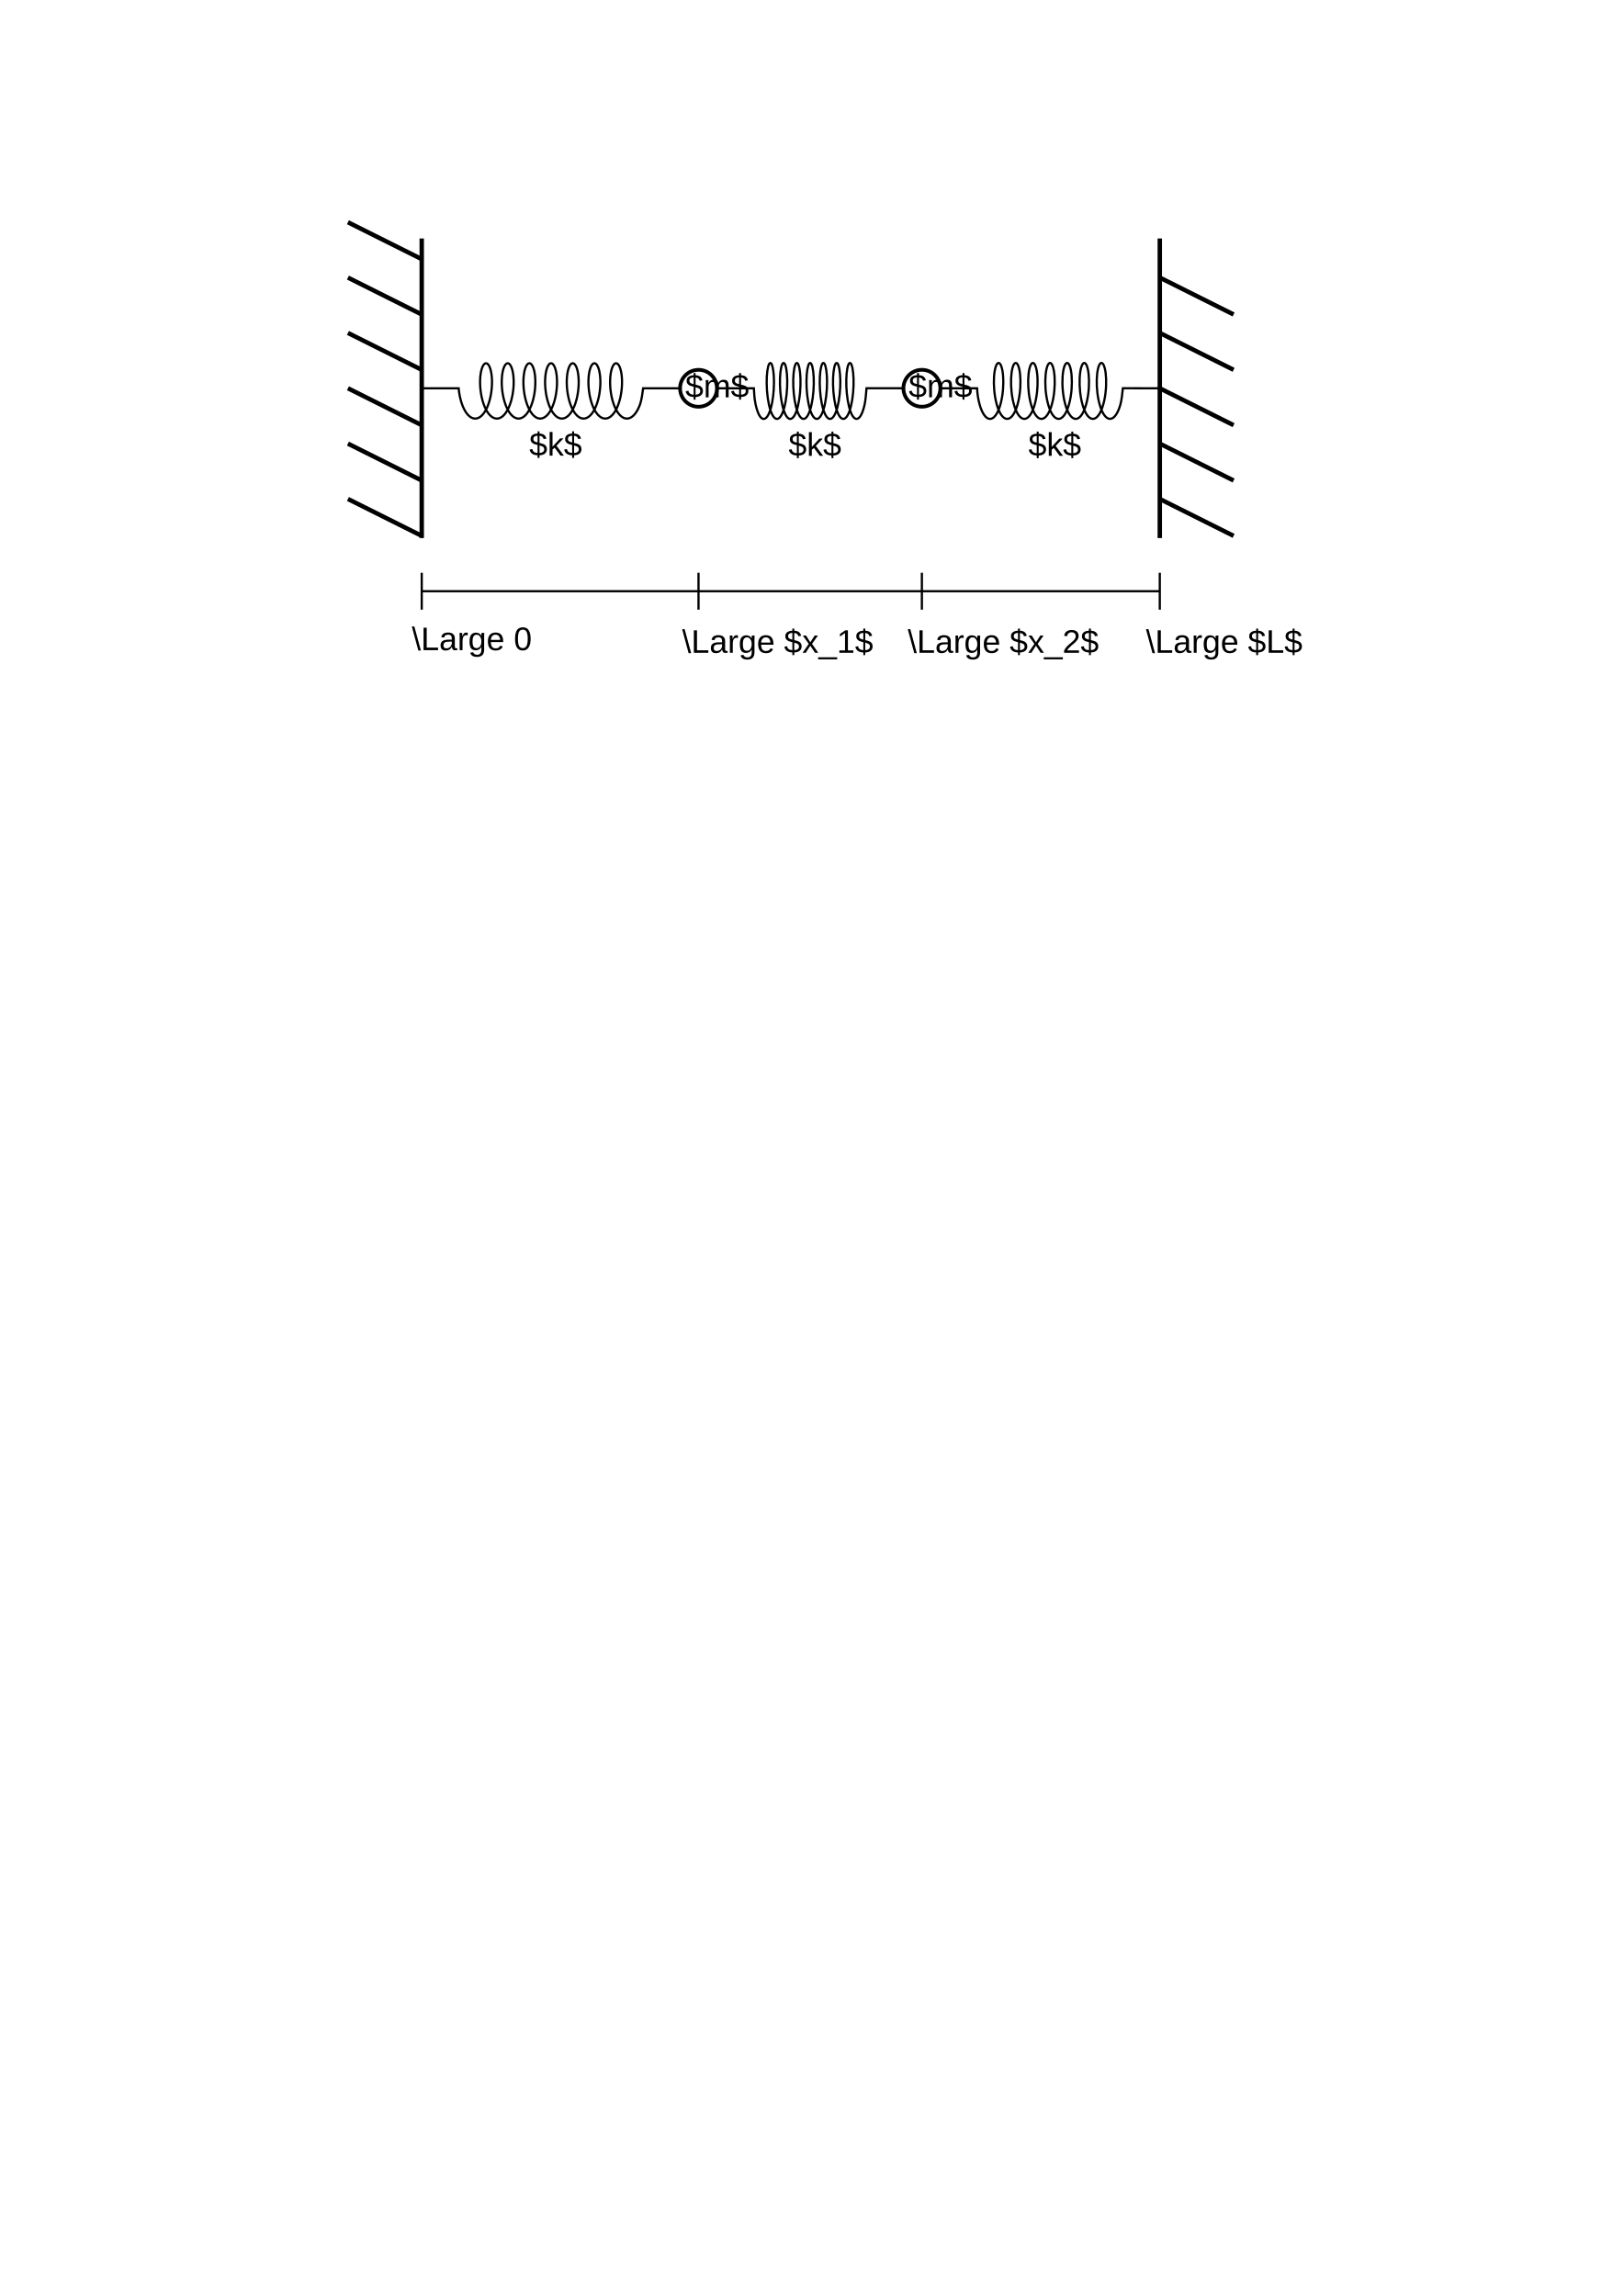
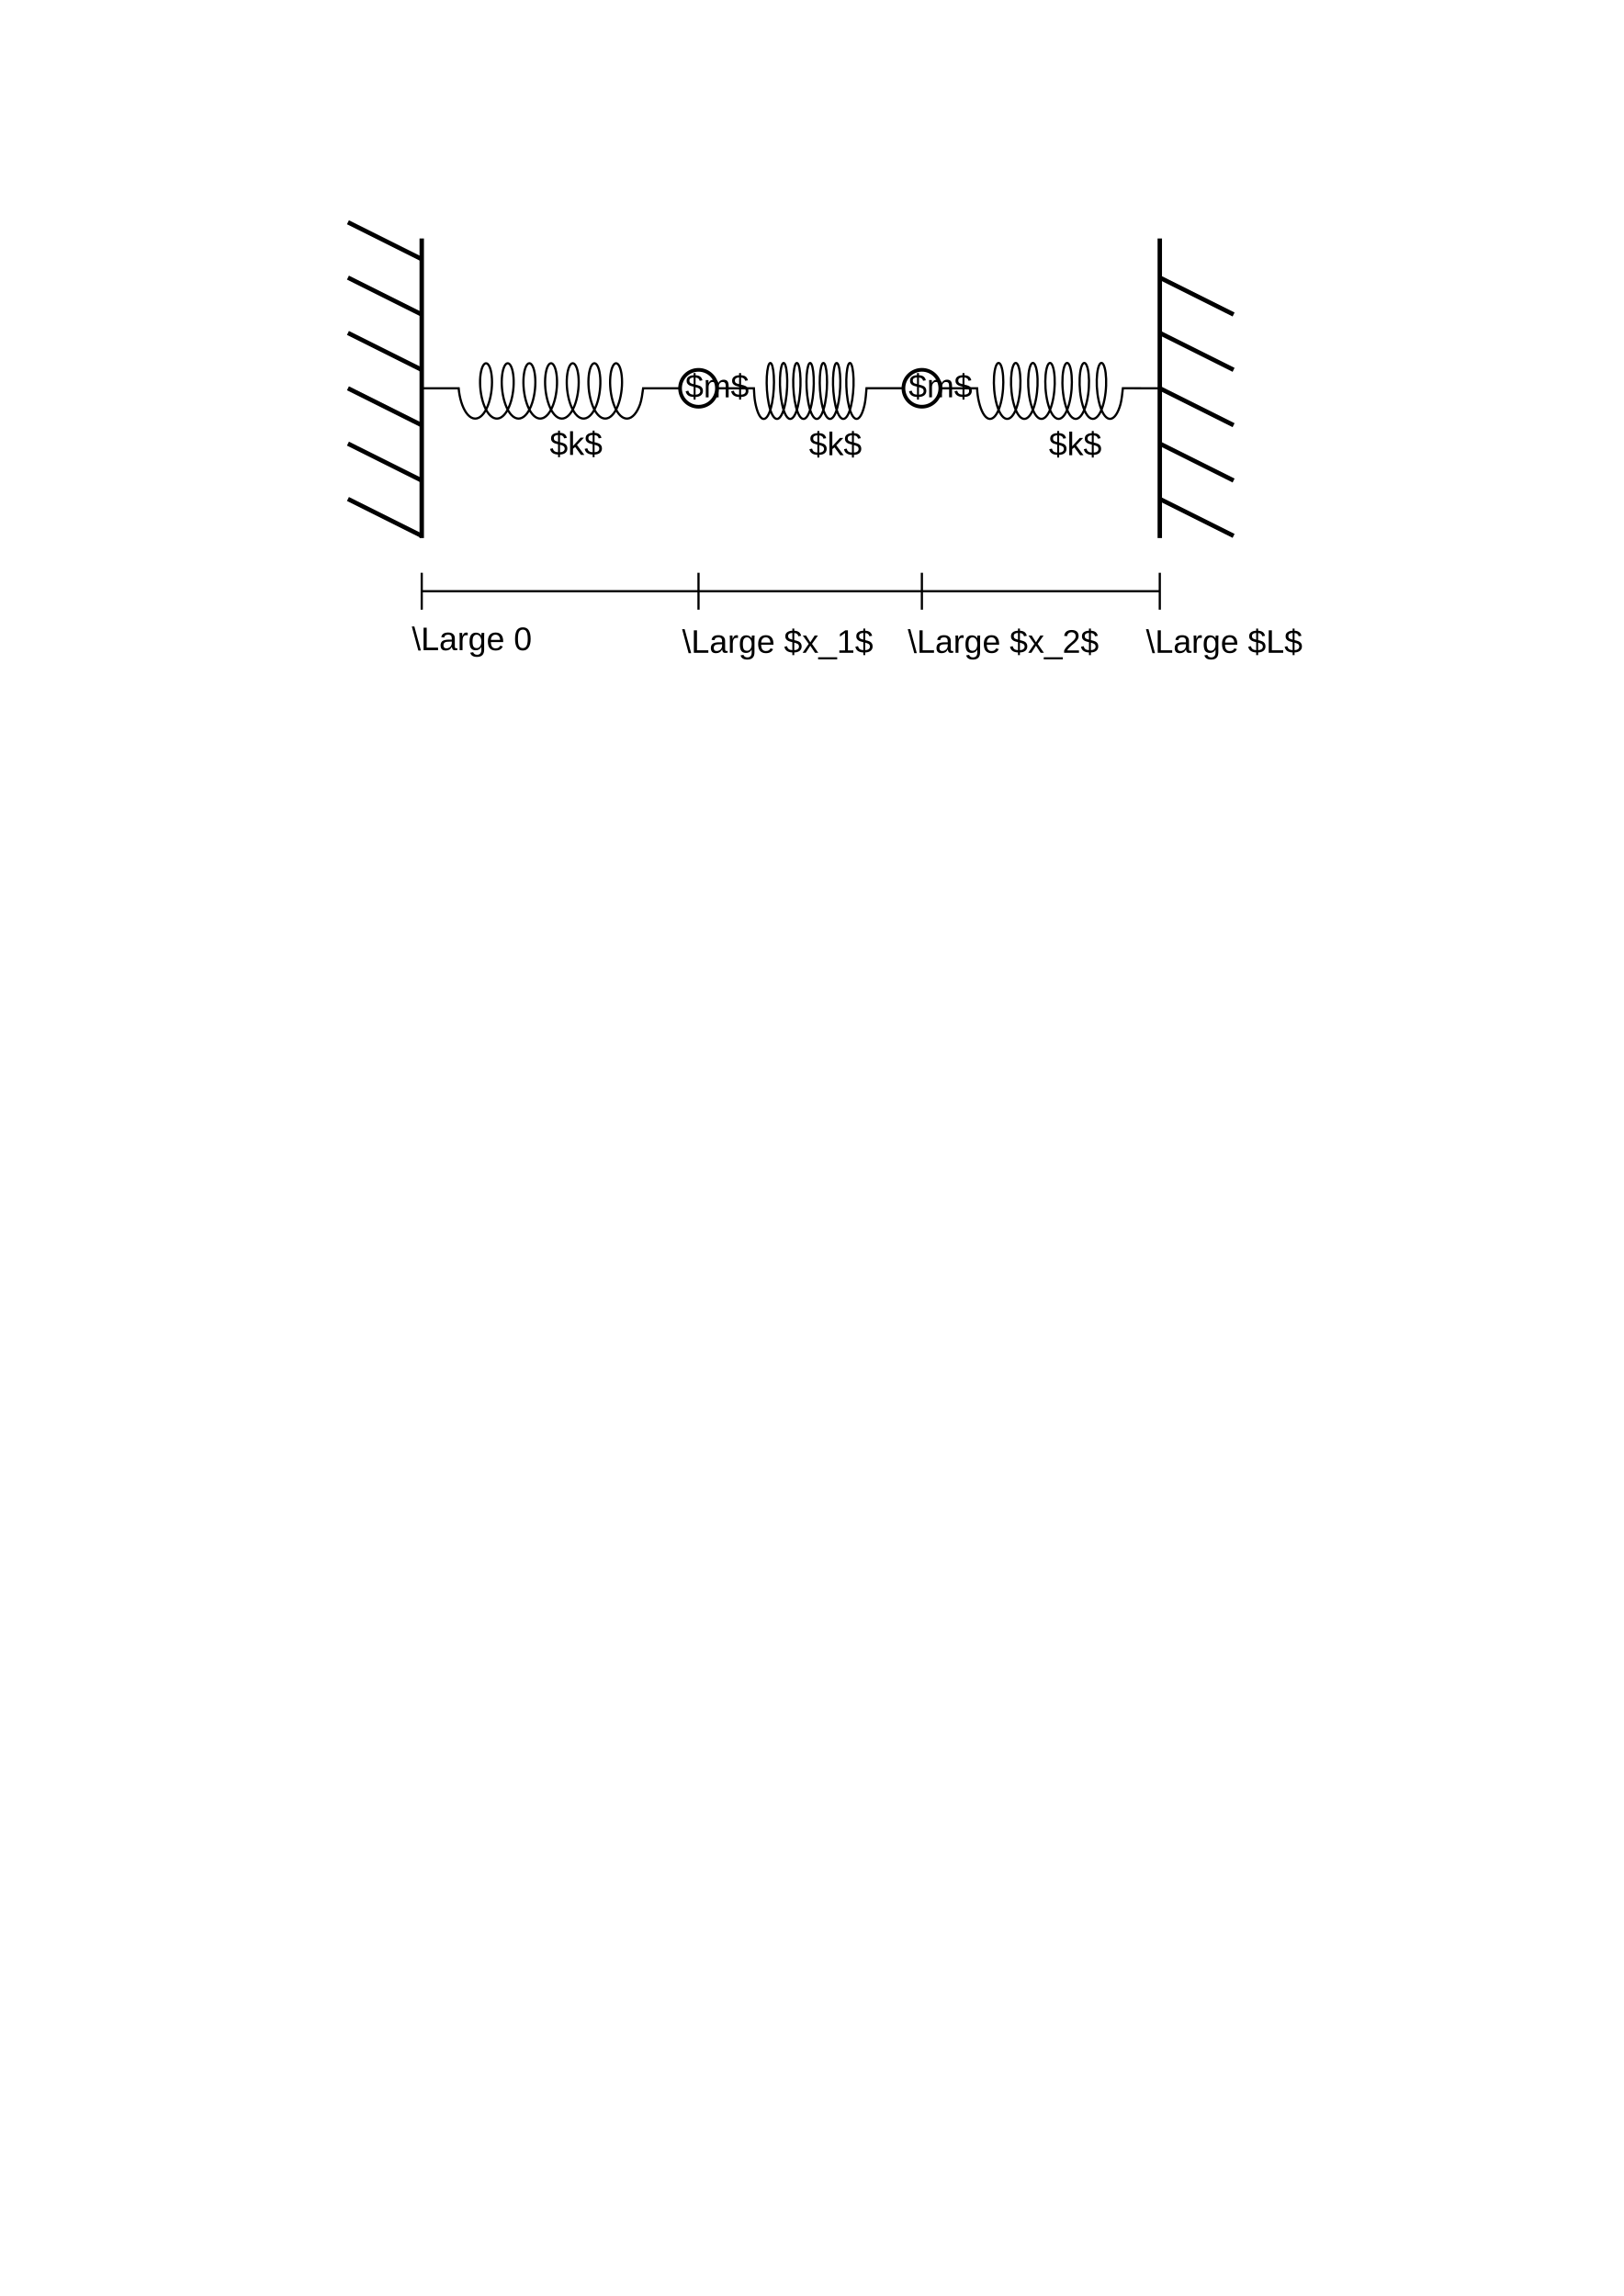
<svg xmlns="http://www.w3.org/2000/svg" width="210mm" height="297mm" viewBox="0 0 210 297" version="1.1" id="svg1">
  <defs id="defs1" />
  <g id="layer1">
    <path style="fill:none;stroke:#000000;stroke-width:0.573;stroke-linecap:square;stroke-linejoin:bevel;stroke-dasharray:none;paint-order:stroke fill markers" d="M 150,69.318 V 31.136" id="path2" />
    <path style="fill:none;stroke:#000000;stroke-width:0.573;stroke-linejoin:round;stroke-dasharray:none;paint-order:stroke fill markers" d="m 150,64.545 9.545,4.773" id="path3" />
    <path style="fill:none;stroke:#000000;stroke-width:0.573;stroke-linejoin:round;stroke-dasharray:none;paint-order:stroke fill markers" d="m 150,57.386 9.545,4.773" id="path3-5" />
    <path style="fill:none;stroke:#000000;stroke-width:0.573;stroke-linejoin:round;stroke-dasharray:none;paint-order:stroke fill markers" d="m 150,50.227 9.545,4.773" id="path3-8" />
    <path style="fill:none;stroke:#000000;stroke-width:0.573;stroke-linejoin:round;stroke-dasharray:none;paint-order:stroke fill markers" d="m 150,43.068 9.545,4.773" id="path3-5-3" />
    <path style="fill:none;stroke:#000000;stroke-width:0.573;stroke-linejoin:round;stroke-dasharray:none;paint-order:stroke fill markers" d="m 150,35.909 9.545,4.773" id="path3-1" />
    <path style="fill:none;stroke:#000000;stroke-width:0.573;stroke-linecap:square;stroke-linejoin:bevel;stroke-dasharray:none;paint-order:stroke fill markers" d="M 54.545,31.136 V 69.318" id="path2-0" />
    <path style="fill:none;stroke:#000000;stroke-width:0.573;stroke-linejoin:round;stroke-dasharray:none;paint-order:stroke fill markers" d="M 54.545,40.682 45,35.909" id="path3-8-1-9" />
    <path style="fill:none;stroke:#000000;stroke-width:0.573;stroke-linejoin:round;stroke-dasharray:none;paint-order:stroke fill markers" d="M 54.545,47.841 45,43.068" id="path3-5-3-8-5" />
    <path style="fill:none;stroke:#000000;stroke-width:0.573;stroke-linejoin:round;stroke-dasharray:none;paint-order:stroke fill markers" d="M 54.545,33.523 45,28.75" id="path4-6" />
    <path style="fill:none;stroke:#000000;stroke-width:0.573;stroke-linejoin:round;stroke-dasharray:none;paint-order:stroke fill markers" d="M 54.545,55 45,50.227" id="path3-1-5-2" />
    <path style="fill:none;stroke:#000000;stroke-width:0.573;stroke-linejoin:round;stroke-dasharray:none;paint-order:stroke fill markers" d="M 54.545,69.318 45,64.545" id="path3-8-1-2-8" />
    <path style="fill:none;stroke:#000000;stroke-width:0.573;stroke-linejoin:round;stroke-dasharray:none;paint-order:stroke fill markers" d="M 54.545,62.159 45,57.386" id="path4-7-5" />
    <ellipse style="fill:none;stroke:#000000;stroke-width:0.477;stroke-linecap:round;stroke-linejoin:bevel;stroke-dasharray:none;paint-order:stroke fill markers" id="path7" cx="90.341" cy="50.227" rx="2.386" ry="2.386" />
    <path style="fill:none;stroke:#000000;stroke-width:0.286;stroke-linecap:butt;stroke-linejoin:miter;stroke-dasharray:none;paint-order:stroke fill markers" d="m 87.955,50.227 -4.773,2e-6 c -0.076,0.606 -0.212,1.551 -0.403,2.081 -0.191,0.529 -0.435,0.982 -0.712,1.301 -0.277,0.319 -0.586,0.505 -0.899,0.534 -0.312,0.029 -0.628,-0.099 -0.916,-0.368 -0.288,-0.269 -0.549,-0.678 -0.759,-1.178 -0.21,-0.499 -0.369,-1.086 -0.467,-1.69 -0.098,-0.603 -0.135,-1.22 -0.115,-1.775 0.02,-0.555 0.095,-1.047 0.209,-1.413 0.113,-0.367 0.264,-0.608 0.423,-0.695 0.159,-0.086 0.327,-0.017 0.473,0.199 0.146,0.216 0.27,0.579 0.347,1.043 0.077,0.464 0.107,1.028 0.076,1.623 -0.031,0.595 -0.122,1.219 -0.271,1.794 -0.15,0.575 -0.357,1.102 -0.607,1.513 -0.25,0.411 -0.541,0.706 -0.847,0.849 -0.306,0.143 -0.626,0.133 -0.93,-0.028 -0.304,-0.162 -0.592,-0.474 -0.836,-0.899 -0.245,-0.425 -0.446,-0.961 -0.588,-1.543 -0.142,-0.581 -0.226,-1.206 -0.249,-1.797 -0.023,-0.591 0.013,-1.147 0.096,-1.598 0.083,-0.451 0.211,-0.798 0.36,-0.996 0.149,-0.198 0.317,-0.248 0.475,-0.142 0.158,0.105 0.305,0.365 0.414,0.747 0.109,0.382 0.178,0.885 0.191,1.448 0.013,0.563 -0.032,1.183 -0.137,1.784 -0.106,0.601 -0.272,1.181 -0.488,1.669 -0.216,0.488 -0.482,0.882 -0.773,1.134 -0.291,0.251 -0.608,0.36 -0.92,0.312 -0.312,-0.048 -0.619,-0.252 -0.892,-0.588 -0.273,-0.336 -0.512,-0.801 -0.696,-1.34 -0.184,-0.539 -0.314,-1.148 -0.382,-1.754 -0.068,-0.606 -0.075,-1.205 -0.028,-1.725 0.046,-0.52 0.145,-0.959 0.275,-1.261 0.13,-0.303 0.29,-0.47 0.452,-0.479 0.162,-0.009 0.324,0.138 0.458,0.424 0.134,0.286 0.238,0.71 0.291,1.22 0.053,0.51 0.054,1.104 -0.007,1.708 -0.061,0.605 -0.182,1.219 -0.36,1.766 -0.177,0.547 -0.41,1.026 -0.679,1.377 -0.269,0.351 -0.573,0.575 -0.884,0.642 -0.311,0.067 -0.629,-0.022 -0.923,-0.256 -0.294,-0.234 -0.565,-0.613 -0.787,-1.089 -0.222,-0.476 -0.396,-1.049 -0.509,-1.647 -0.113,-0.598 -0.165,-1.221 -0.16,-1.79 0.006,-0.569 0.069,-1.084 0.173,-1.481 0.104,-0.397 0.248,-0.674 0.404,-0.799 0.157,-0.124 0.326,-0.094 0.477,0.086 0.151,0.18 0.284,0.509 0.372,0.948 0.088,0.439 0.132,0.985 0.116,1.571 -0.016,0.586 -0.091,1.212 -0.227,1.798 -0.135,0.586 -0.33,1.133 -0.569,1.571 -0.239,0.438 -0.523,0.768 -0.825,0.948 -0.302,0.18 -0.622,0.21 -0.93,0.086 -0.308,-0.124 -0.603,-0.402 -0.857,-0.799 -0.255,-0.397 -0.469,-0.912 -0.626,-1.481 -0.157,-0.569 -0.256,-1.192 -0.293,-1.79 -0.038,-0.598 -0.015,-1.171 0.056,-1.647 0.071,-0.476 0.19,-0.855 0.334,-1.089 0.143,-0.234 0.31,-0.323 0.47,-0.256 0.16,0.067 0.314,0.29 0.431,0.642 0.118,0.351 0.2,0.83 0.226,1.377 0.026,0.547 -0.003,1.161 -0.093,1.766 -0.091,0.605 -0.242,1.199 -0.446,1.708 -0.204,0.51 -0.459,0.934 -0.744,1.22 -0.285,0.286 -0.598,0.434 -0.911,0.424 -0.313,-0.01 -0.624,-0.176 -0.905,-0.479 -0.281,-0.303 -0.531,-0.741 -0.728,-1.261 -0.197,-0.52 -0.342,-1.119 -0.425,-1.725 -0.083,-0.606 -0.105,-1.216 -0.071,-1.754 0.033,-0.538 0.121,-1.005 0.243,-1.34 0.122,-0.335 0.278,-0.54 0.439,-0.588 0.161,-0.048 0.327,0.06 0.467,0.312 0.14,0.252 0.255,0.646 0.32,1.134 0.065,0.488 0.081,1.068 0.035,1.669 -0.046,0.601 -0.152,1.221 -0.316,1.784 -0.164,0.562 -0.384,1.066 -0.644,1.448 -0.26,0.382 -0.558,0.642 -0.867,0.747 -0.309,0.105 -0.629,0.056 -0.928,-0.142 -0.3,-0.198 -0.579,-0.544 -0.813,-0.996 -0.234,-0.452 -0.421,-1.007 -0.549,-1.598 -0.128,-0.591 -0.196,-1.216 -0.204,-1.797 -0.009,-0.581 0.041,-1.118 0.135,-1.543 0.094,-0.425 0.23,-0.738 0.383,-0.899 0.153,-0.161 0.322,-0.171 0.477,-0.028 0.155,0.143 0.295,0.438 0.394,0.849 0.099,0.411 0.156,0.937 0.154,1.513 -0.002,0.576 -0.061,1.2 -0.182,1.794 -0.121,0.595 -0.301,1.16 -0.529,1.623 -0.228,0.464 -0.503,0.827 -0.8,1.043 -0.297,0.216 -0.616,0.286 -0.926,0.199 -0.31,-0.086 -0.612,-0.328 -0.876,-0.695 -0.264,-0.367 -0.491,-0.858 -0.662,-1.413 -0.171,-0.555 -0.285,-1.172 -0.338,-1.775 h -4.773" id="path8" />
    <path style="fill:none;stroke:#000000;stroke-width:0.286;stroke-linecap:butt;stroke-linejoin:miter;stroke-dasharray:none;paint-order:stroke fill markers" d="m 116.844,50.223 h -4.773 c -0.046,0.613 -0.13,1.569 -0.247,2.104 -0.117,0.535 -0.266,0.993 -0.436,1.316 -0.17,0.323 -0.359,0.511 -0.55,0.54 -0.191,0.029 -0.384,-0.1 -0.561,-0.372 -0.176,-0.272 -0.336,-0.686 -0.465,-1.191 -0.129,-0.505 -0.226,-1.099 -0.286,-1.709 -0.06,-0.61 -0.083,-1.234 -0.071,-1.795 0.012,-0.561 0.058,-1.058 0.128,-1.43 0.069,-0.371 0.161,-0.615 0.259,-0.702 0.098,-0.087 0.2,-0.017 0.29,0.202 0.089,0.219 0.165,0.585 0.212,1.055 0.047,0.469 0.065,1.04 0.047,1.642 -0.019,0.602 -0.074,1.233 -0.166,1.815 -0.092,0.582 -0.219,1.114 -0.372,1.53 -0.153,0.416 -0.331,0.714 -0.519,0.859 -0.187,0.144 -0.384,0.135 -0.57,-0.029 -0.186,-0.163 -0.362,-0.479 -0.512,-0.909 -0.15,-0.43 -0.273,-0.972 -0.36,-1.56 -0.087,-0.588 -0.138,-1.22 -0.152,-1.817 -0.014,-0.598 0.008,-1.16 0.059,-1.616 0.051,-0.456 0.129,-0.807 0.22,-1.007 0.091,-0.2 0.194,-0.251 0.291,-0.144 0.097,0.107 0.187,0.369 0.253,0.755 0.067,0.387 0.109,0.895 0.117,1.464 0.008,0.569 -0.019,1.196 -0.084,1.804 -0.065,0.608 -0.167,1.195 -0.299,1.688 -0.132,0.493 -0.295,0.892 -0.473,1.147 -0.178,0.254 -0.372,0.364 -0.563,0.316 -0.191,-0.049 -0.379,-0.255 -0.546,-0.595 -0.167,-0.34 -0.313,-0.811 -0.426,-1.355 -0.113,-0.545 -0.192,-1.161 -0.234,-1.774 -0.042,-0.612 -0.046,-1.219 -0.017,-1.745 0.028,-0.526 0.089,-0.969 0.169,-1.276 0.08,-0.306 0.178,-0.475 0.277,-0.485 0.099,-0.009 0.198,0.139 0.28,0.429 0.082,0.289 0.146,0.718 0.178,1.234 0.032,0.516 0.033,1.116 -0.004,1.728 -0.037,0.611 -0.112,1.232 -0.22,1.786 -0.109,0.553 -0.251,1.038 -0.416,1.393 -0.165,0.355 -0.351,0.581 -0.541,0.649 -0.191,0.068 -0.385,-0.022 -0.565,-0.259 -0.18,-0.237 -0.346,-0.62 -0.482,-1.101 -0.136,-0.482 -0.242,-1.061 -0.312,-1.666 -0.069,-0.605 -0.101,-1.235 -0.098,-1.81 0.003,-0.576 0.042,-1.097 0.106,-1.498 0.064,-0.401 0.152,-0.682 0.248,-0.808 0.096,-0.125 0.199,-0.095 0.292,0.087 0.092,0.182 0.174,0.515 0.228,0.959 0.054,0.444 0.081,0.996 0.071,1.589 -0.01,0.593 -0.056,1.225 -0.139,1.818 -0.083,0.593 -0.202,1.146 -0.348,1.589 -0.147,0.443 -0.32,0.777 -0.505,0.959 -0.185,0.182 -0.381,0.212 -0.569,0.087 -0.188,-0.126 -0.369,-0.406 -0.525,-0.808 -0.156,-0.401 -0.287,-0.922 -0.383,-1.498 -0.096,-0.576 -0.156,-1.205 -0.18,-1.81 -0.023,-0.605 -0.01,-1.184 0.034,-1.666 0.044,-0.482 0.117,-0.865 0.204,-1.101 0.088,-0.237 0.19,-0.327 0.288,-0.259 0.098,0.068 0.192,0.293 0.264,0.649 0.072,0.355 0.122,0.84 0.138,1.393 0.016,0.553 -0.002,1.174 -0.057,1.786 -0.056,0.611 -0.148,1.212 -0.273,1.728 -0.125,0.515 -0.281,0.945 -0.455,1.234 -0.174,0.289 -0.366,0.439 -0.558,0.429 -0.191,-0.01 -0.382,-0.178 -0.554,-0.485 -0.172,-0.306 -0.325,-0.75 -0.446,-1.276 -0.121,-0.526 -0.209,-1.132 -0.26,-1.745 -0.051,-0.612 -0.064,-1.229 -0.044,-1.774 0.02,-0.544 0.074,-1.016 0.149,-1.355 0.075,-0.339 0.17,-0.546 0.269,-0.595 0.099,-0.048 0.2,0.061 0.286,0.316 0.086,0.255 0.156,0.653 0.196,1.147 0.04,0.494 0.049,1.08 0.021,1.688 -0.028,0.608 -0.093,1.235 -0.193,1.804 -0.1,0.569 -0.235,1.078 -0.394,1.464 -0.159,0.386 -0.342,0.649 -0.531,0.755 -0.189,0.106 -0.385,0.056 -0.568,-0.144 -0.184,-0.201 -0.355,-0.551 -0.498,-1.007 -0.143,-0.457 -0.258,-1.019 -0.336,-1.616 -0.078,-0.598 -0.12,-1.23 -0.125,-1.817 -0.005,-0.588 0.025,-1.131 0.083,-1.56 0.057,-0.43 0.141,-0.746 0.235,-0.909 0.094,-0.163 0.197,-0.173 0.292,-0.029 0.095,0.144 0.181,0.443 0.241,0.859 0.06,0.416 0.095,0.948 0.094,1.53 -9.5e-4,0.582 -0.038,1.213 -0.111,1.815 -0.074,0.602 -0.184,1.173 -0.324,1.642 -0.14,0.469 -0.308,0.836 -0.49,1.055 -0.182,0.219 -0.377,0.289 -0.567,0.202 -0.19,-0.087 -0.375,-0.331 -0.536,-0.702 -0.162,-0.371 -0.301,-0.868 -0.405,-1.43 -0.104,-0.561 -0.134,-1.182 -0.166,-1.792 h -4.773" id="path8-9" />
    <ellipse style="fill:none;stroke:#000000;stroke-width:0.477;stroke-linecap:round;stroke-linejoin:bevel;stroke-dasharray:none;paint-order:stroke fill markers" id="path7-4" cx="119.23" cy="50.223" rx="2.386" ry="2.386" />
    <path style="fill:none;stroke:#000000;stroke-width:0.286;stroke-linecap:butt;stroke-linejoin:miter;stroke-dasharray:none;paint-order:stroke fill markers" d="m 150,50.227 -4.773,-0.004 c -0.06,0.609 -0.168,1.565 -0.319,2.1 -0.151,0.535 -0.344,0.993 -0.564,1.316 -0.219,0.323 -0.464,0.511 -0.711,0.54 -0.247,0.029 -0.496,-0.1 -0.724,-0.372 -0.228,-0.272 -0.434,-0.686 -0.6,-1.191 -0.166,-0.505 -0.292,-1.099 -0.37,-1.709 -0.078,-0.61 -0.107,-1.234 -0.091,-1.795 0.016,-0.561 0.075,-1.058 0.165,-1.43 0.09,-0.371 0.209,-0.615 0.335,-0.702 0.126,-0.087 0.259,-0.017 0.374,0.202 0.116,0.219 0.214,0.585 0.274,1.055 0.061,0.469 0.084,1.04 0.06,1.642 -0.024,0.602 -0.096,1.233 -0.215,1.815 -0.118,0.582 -0.283,1.114 -0.48,1.53 -0.198,0.416 -0.428,0.714 -0.67,0.859 -0.242,0.144 -0.495,0.135 -0.736,-0.029 -0.241,-0.163 -0.468,-0.479 -0.662,-0.909 -0.193,-0.43 -0.353,-0.972 -0.465,-1.56 -0.113,-0.588 -0.179,-1.22 -0.197,-1.817 -0.018,-0.598 0.011,-1.16 0.076,-1.616 0.066,-0.456 0.167,-0.807 0.284,-1.007 0.118,-0.2 0.251,-0.251 0.376,-0.144 0.125,0.107 0.242,0.369 0.327,0.755 0.086,0.387 0.141,0.895 0.151,1.464 0.01,0.569 -0.025,1.196 -0.109,1.804 -0.084,0.608 -0.215,1.195 -0.386,1.688 -0.171,0.493 -0.381,0.892 -0.611,1.147 -0.23,0.254 -0.481,0.364 -0.728,0.316 -0.247,-0.049 -0.49,-0.255 -0.706,-0.595 -0.216,-0.34 -0.405,-0.811 -0.551,-1.355 -0.146,-0.545 -0.248,-1.161 -0.302,-1.774 -0.054,-0.612 -0.059,-1.219 -0.022,-1.745 0.037,-0.526 0.115,-0.969 0.218,-1.276 0.103,-0.306 0.23,-0.475 0.358,-0.485 0.128,-0.009 0.256,0.139 0.362,0.429 0.106,0.289 0.188,0.718 0.23,1.234 0.042,0.516 0.043,1.116 -0.005,1.728 -0.048,0.611 -0.144,1.232 -0.285,1.786 -0.14,0.553 -0.325,1.038 -0.537,1.393 -0.213,0.355 -0.453,0.581 -0.699,0.649 -0.246,0.068 -0.498,-0.022 -0.73,-0.259 -0.233,-0.237 -0.447,-0.62 -0.622,-1.101 -0.176,-0.482 -0.313,-1.061 -0.402,-1.666 -0.089,-0.605 -0.131,-1.235 -0.126,-1.81 0.005,-0.576 0.054,-1.097 0.137,-1.498 0.082,-0.401 0.196,-0.682 0.32,-0.808 0.124,-0.125 0.258,-0.095 0.377,0.087 0.119,0.182 0.224,0.515 0.294,0.959 0.07,0.444 0.104,0.996 0.092,1.589 -0.013,0.593 -0.072,1.225 -0.179,1.818 -0.107,0.593 -0.261,1.146 -0.45,1.589 -0.189,0.443 -0.414,0.777 -0.652,0.959 -0.239,0.182 -0.492,0.212 -0.736,0.087 -0.243,-0.126 -0.477,-0.406 -0.678,-0.808 -0.202,-0.401 -0.371,-0.922 -0.495,-1.498 -0.124,-0.576 -0.202,-1.205 -0.232,-1.81 -0.03,-0.605 -0.012,-1.184 0.044,-1.666 0.056,-0.482 0.151,-0.865 0.264,-1.101 0.113,-0.237 0.245,-0.327 0.372,-0.259 0.127,0.068 0.248,0.293 0.341,0.649 0.093,0.355 0.158,0.84 0.179,1.393 0.021,0.553 -0.002,1.174 -0.074,1.786 -0.072,0.611 -0.192,1.212 -0.353,1.728 -0.161,0.515 -0.363,0.945 -0.588,1.234 -0.225,0.289 -0.473,0.439 -0.72,0.429 -0.247,-0.01 -0.494,-0.178 -0.716,-0.485 -0.222,-0.306 -0.42,-0.75 -0.576,-1.276 -0.156,-0.526 -0.27,-1.132 -0.336,-1.745 -0.066,-0.612 -0.083,-1.229 -0.057,-1.774 0.026,-0.544 0.096,-1.016 0.192,-1.355 0.097,-0.339 0.22,-0.546 0.347,-0.595 0.127,-0.048 0.258,0.061 0.369,0.316 0.111,0.255 0.202,0.653 0.253,1.147 0.051,0.494 0.064,1.08 0.028,1.688 -0.036,0.608 -0.12,1.235 -0.25,1.804 -0.13,0.569 -0.304,1.078 -0.509,1.464 -0.205,0.386 -0.441,0.649 -0.686,0.755 -0.245,0.106 -0.497,0.056 -0.734,-0.144 -0.237,-0.201 -0.458,-0.551 -0.643,-1.007 -0.185,-0.457 -0.333,-1.019 -0.434,-1.616 -0.101,-0.598 -0.155,-1.23 -0.162,-1.817 -0.007,-0.588 0.033,-1.131 0.107,-1.56 0.074,-0.43 0.182,-0.746 0.303,-0.909 0.121,-0.163 0.255,-0.173 0.378,-0.029 0.123,0.144 0.234,0.443 0.312,0.859 0.078,0.416 0.123,0.948 0.122,1.53 -0.001,0.582 -0.049,1.213 -0.144,1.815 -0.095,0.602 -0.238,1.173 -0.419,1.642 -0.18,0.469 -0.398,0.836 -0.633,1.055 -0.235,0.219 -0.487,0.289 -0.733,0.202 -0.245,-0.087 -0.484,-0.331 -0.693,-0.702 -0.209,-0.371 -0.389,-0.868 -0.523,-1.43 -0.135,-0.561 -0.225,-1.186 -0.247,-1.794 l -4.752,0.002" id="path8-9-6" />
    <path style="fill:none;stroke:#000000;stroke-width:0.286;stroke-linecap:butt;stroke-linejoin:miter;stroke-dasharray:none;paint-order:stroke fill markers" d="M 54.545,76.477 H 150" id="path9" />
    <path style="fill:none;stroke:#000000;stroke-width:0.286;stroke-linecap:butt;stroke-linejoin:miter;stroke-dasharray:none;paint-order:stroke fill markers" d="m 54.545,74.091 v 4.773" id="path10" />
    <path style="fill:none;stroke:#000000;stroke-width:0.286;stroke-linecap:butt;stroke-linejoin:miter;stroke-dasharray:none;paint-order:stroke fill markers" d="m 150,74.091 v 4.773" id="path11" />
    <path style="fill:none;stroke:#000000;stroke-width:0.286;stroke-linecap:butt;stroke-linejoin:miter;stroke-dasharray:none;paint-order:stroke fill markers" d="M 90.341,78.864 V 74.091" id="path12" />
    <path style="fill:none;stroke:#000000;stroke-width:0.286;stroke-linecap:butt;stroke-linejoin:miter;stroke-dasharray:none;paint-order:stroke fill markers" d="M 119.23,78.864 V 74.091" id="path13" />
    <text xml:space="preserve" style="font-size:4.233px;font-family:Arial;-inkscape-font-specification:Arial;fill:#000000;fill-opacity:1;stroke:none;stroke-width:0.286;stroke-linecap:butt;stroke-linejoin:miter;stroke-dasharray:none;paint-order:stroke fill markers" x="53.261" y="84.1" id="text13">
      <tspan id="tspan13" style="font-size:4.233px;fill:#000000;fill-opacity:1;stroke:none;stroke-width:0.286" x="53.261" y="84.1">\Large 0</tspan>
    </text>
    <text xml:space="preserve" style="font-size:4.233px;font-family:Arial;-inkscape-font-specification:Arial;fill:#000000;fill-opacity:1;stroke:none;stroke-width:0.286;stroke-linecap:butt;stroke-linejoin:miter;stroke-dasharray:none;paint-order:stroke fill markers" x="88.219" y="84.446" id="text14">
      <tspan id="tspan14" style="font-size:4.233px;fill:#000000;fill-opacity:1;stroke:none;stroke-width:0.286" x="88.219" y="84.446">\Large $x_1$</tspan>
    </text>
    <text xml:space="preserve" style="font-size:4.233px;font-family:Arial;-inkscape-font-specification:Arial;fill:#000000;fill-opacity:1;stroke:none;stroke-width:0.286;stroke-linecap:butt;stroke-linejoin:miter;stroke-dasharray:none;paint-order:stroke fill markers" x="117.404" y="84.446" id="text14-0">
      <tspan id="tspan14-9" style="font-size:4.233px;fill:#000000;fill-opacity:1;stroke:none;stroke-width:0.286" x="117.404" y="84.446">\Large $x_2$</tspan>
    </text>
    <text xml:space="preserve" style="font-size:4.233px;font-family:Arial;-inkscape-font-specification:Arial;fill:none;stroke:#000000;stroke-width:0.15;stroke-linecap:butt;stroke-linejoin:miter;stroke-dasharray:none;paint-order:stroke fill markers" x="86.513" y="55" id="text15">
      <tspan id="tspan15" style="stroke-width:0.15" x="86.513" y="55" />
    </text>
    <text xml:space="preserve" style="font-size:4.233px;font-family:Arial;-inkscape-font-specification:Arial;fill:#000000;fill-opacity:1;stroke:none;stroke-width:0.286;stroke-linecap:butt;stroke-linejoin:miter;stroke-dasharray:none;paint-order:stroke fill markers" x="148.211" y="84.446" id="text16">
      <tspan id="tspan16" style="font-size:4.233px;fill:#000000;fill-opacity:1;stroke:none;stroke-width:0.286" x="148.211" y="84.446">\Large $L$</tspan>
    </text>
    <text xml:space="preserve" style="font-size:4.233px;font-family:Arial;-inkscape-font-specification:Arial;fill:none;stroke:#000000;stroke-width:0.15;stroke-linecap:butt;stroke-linejoin:miter;stroke-dasharray:none;paint-order:stroke fill markers" x="68.825" y="63.43" id="text17">
      <tspan id="tspan17" style="stroke-width:0.15" x="68.825" y="63.43" />
    </text>
    <text xml:space="preserve" style="font-size:4.233px;font-family:Arial;-inkscape-font-specification:Arial;fill:#000000;fill-opacity:1;stroke:none;stroke-width:0.15;stroke-linecap:butt;stroke-linejoin:miter;stroke-dasharray:none;paint-order:stroke fill markers" x="65" y="97.5" id="text18">
      <tspan id="tspan18" style="stroke-width:0.15" x="65" y="97.5" />
    </text>
    <text xml:space="preserve" style="font-size:4.233px;font-family:Arial;-inkscape-font-specification:Arial;fill:#000000;fill-opacity:1;stroke:none;stroke-width:0.15;stroke-linecap:butt;stroke-linejoin:miter;stroke-dasharray:none;paint-order:stroke fill markers" x="88.634" y="51.399" id="text19">
      <tspan id="tspan19" style="stroke-width:0.15" x="88.634" y="51.399">$m$</tspan>
    </text>
    <text xml:space="preserve" style="font-size:4.233px;font-family:Arial;-inkscape-font-specification:Arial;fill:#000000;fill-opacity:1;stroke:none;stroke-width:0.15;stroke-linecap:butt;stroke-linejoin:miter;stroke-dasharray:none;paint-order:stroke fill markers" x="117.523" y="51.395" id="text19-5">
      <tspan id="tspan19-5" style="stroke-width:0.15" x="117.523" y="51.395">$m$</tspan>
    </text>
-     <text xml:space="preserve" style="font-size:4.233px;font-family:Arial;-inkscape-font-specification:Arial;fill:#000000;fill-opacity:1;stroke:none;stroke-width:0.15;stroke-linecap:butt;stroke-linejoin:miter;stroke-dasharray:none;paint-order:stroke fill markers" x="68.449" y="58.937" id="text19-4">
-       <tspan id="tspan19-3" style="stroke-width:0.15" x="68.449" y="58.937">$k$</tspan>
+     <text xml:space="preserve" style="font-size:4.233px;font-family:Arial;-inkscape-font-specification:Arial;fill:#000000;fill-opacity:1;stroke:none;stroke-width:0.15;stroke-linecap:butt;stroke-linejoin:miter;stroke-dasharray:none;paint-order:stroke fill markers" x="71.099" y="58.845" id="text19-4">
+       <tspan id="tspan19-3" style="stroke-width:0.15" x="71.099" y="58.845">$k$</tspan>
    </text>
-     <text xml:space="preserve" style="font-size:4.233px;font-family:Arial;-inkscape-font-specification:Arial;fill:#000000;fill-opacity:1;stroke:none;stroke-width:0.15;stroke-linecap:butt;stroke-linejoin:miter;stroke-dasharray:none;paint-order:stroke fill markers" x="101.985" y="58.964" id="text19-4-2">
-       <tspan id="tspan19-3-1" style="stroke-width:0.15" x="101.985" y="58.964">$k$</tspan>
+     <text xml:space="preserve" style="font-size:4.233px;font-family:Arial;-inkscape-font-specification:Arial;fill:#000000;fill-opacity:1;stroke:none;stroke-width:0.15;stroke-linecap:butt;stroke-linejoin:miter;stroke-dasharray:none;paint-order:stroke fill markers" x="104.635" y="58.885" id="text19-4-2">
+       <tspan id="tspan19-3-1" style="stroke-width:0.15" x="104.635" y="58.885">$k$</tspan>
    </text>
-     <text xml:space="preserve" style="font-size:4.233px;font-family:Arial;-inkscape-font-specification:Arial;fill:#000000;fill-opacity:1;stroke:none;stroke-width:0.15;stroke-linecap:butt;stroke-linejoin:miter;stroke-dasharray:none;paint-order:stroke fill markers" x="133.008" y="58.964" id="text19-4-0">
-       <tspan id="tspan19-3-9" style="stroke-width:0.15" x="133.008" y="58.964">$k$</tspan>
+     <text xml:space="preserve" style="font-size:4.233px;font-family:Arial;-inkscape-font-specification:Arial;fill:#000000;fill-opacity:1;stroke:none;stroke-width:0.15;stroke-linecap:butt;stroke-linejoin:miter;stroke-dasharray:none;paint-order:stroke fill markers" x="135.658" y="58.885" id="text19-4-0">
+       <tspan id="tspan19-3-9" style="stroke-width:0.15" x="135.658" y="58.885">$k$</tspan>
    </text>
  </g>
</svg>
